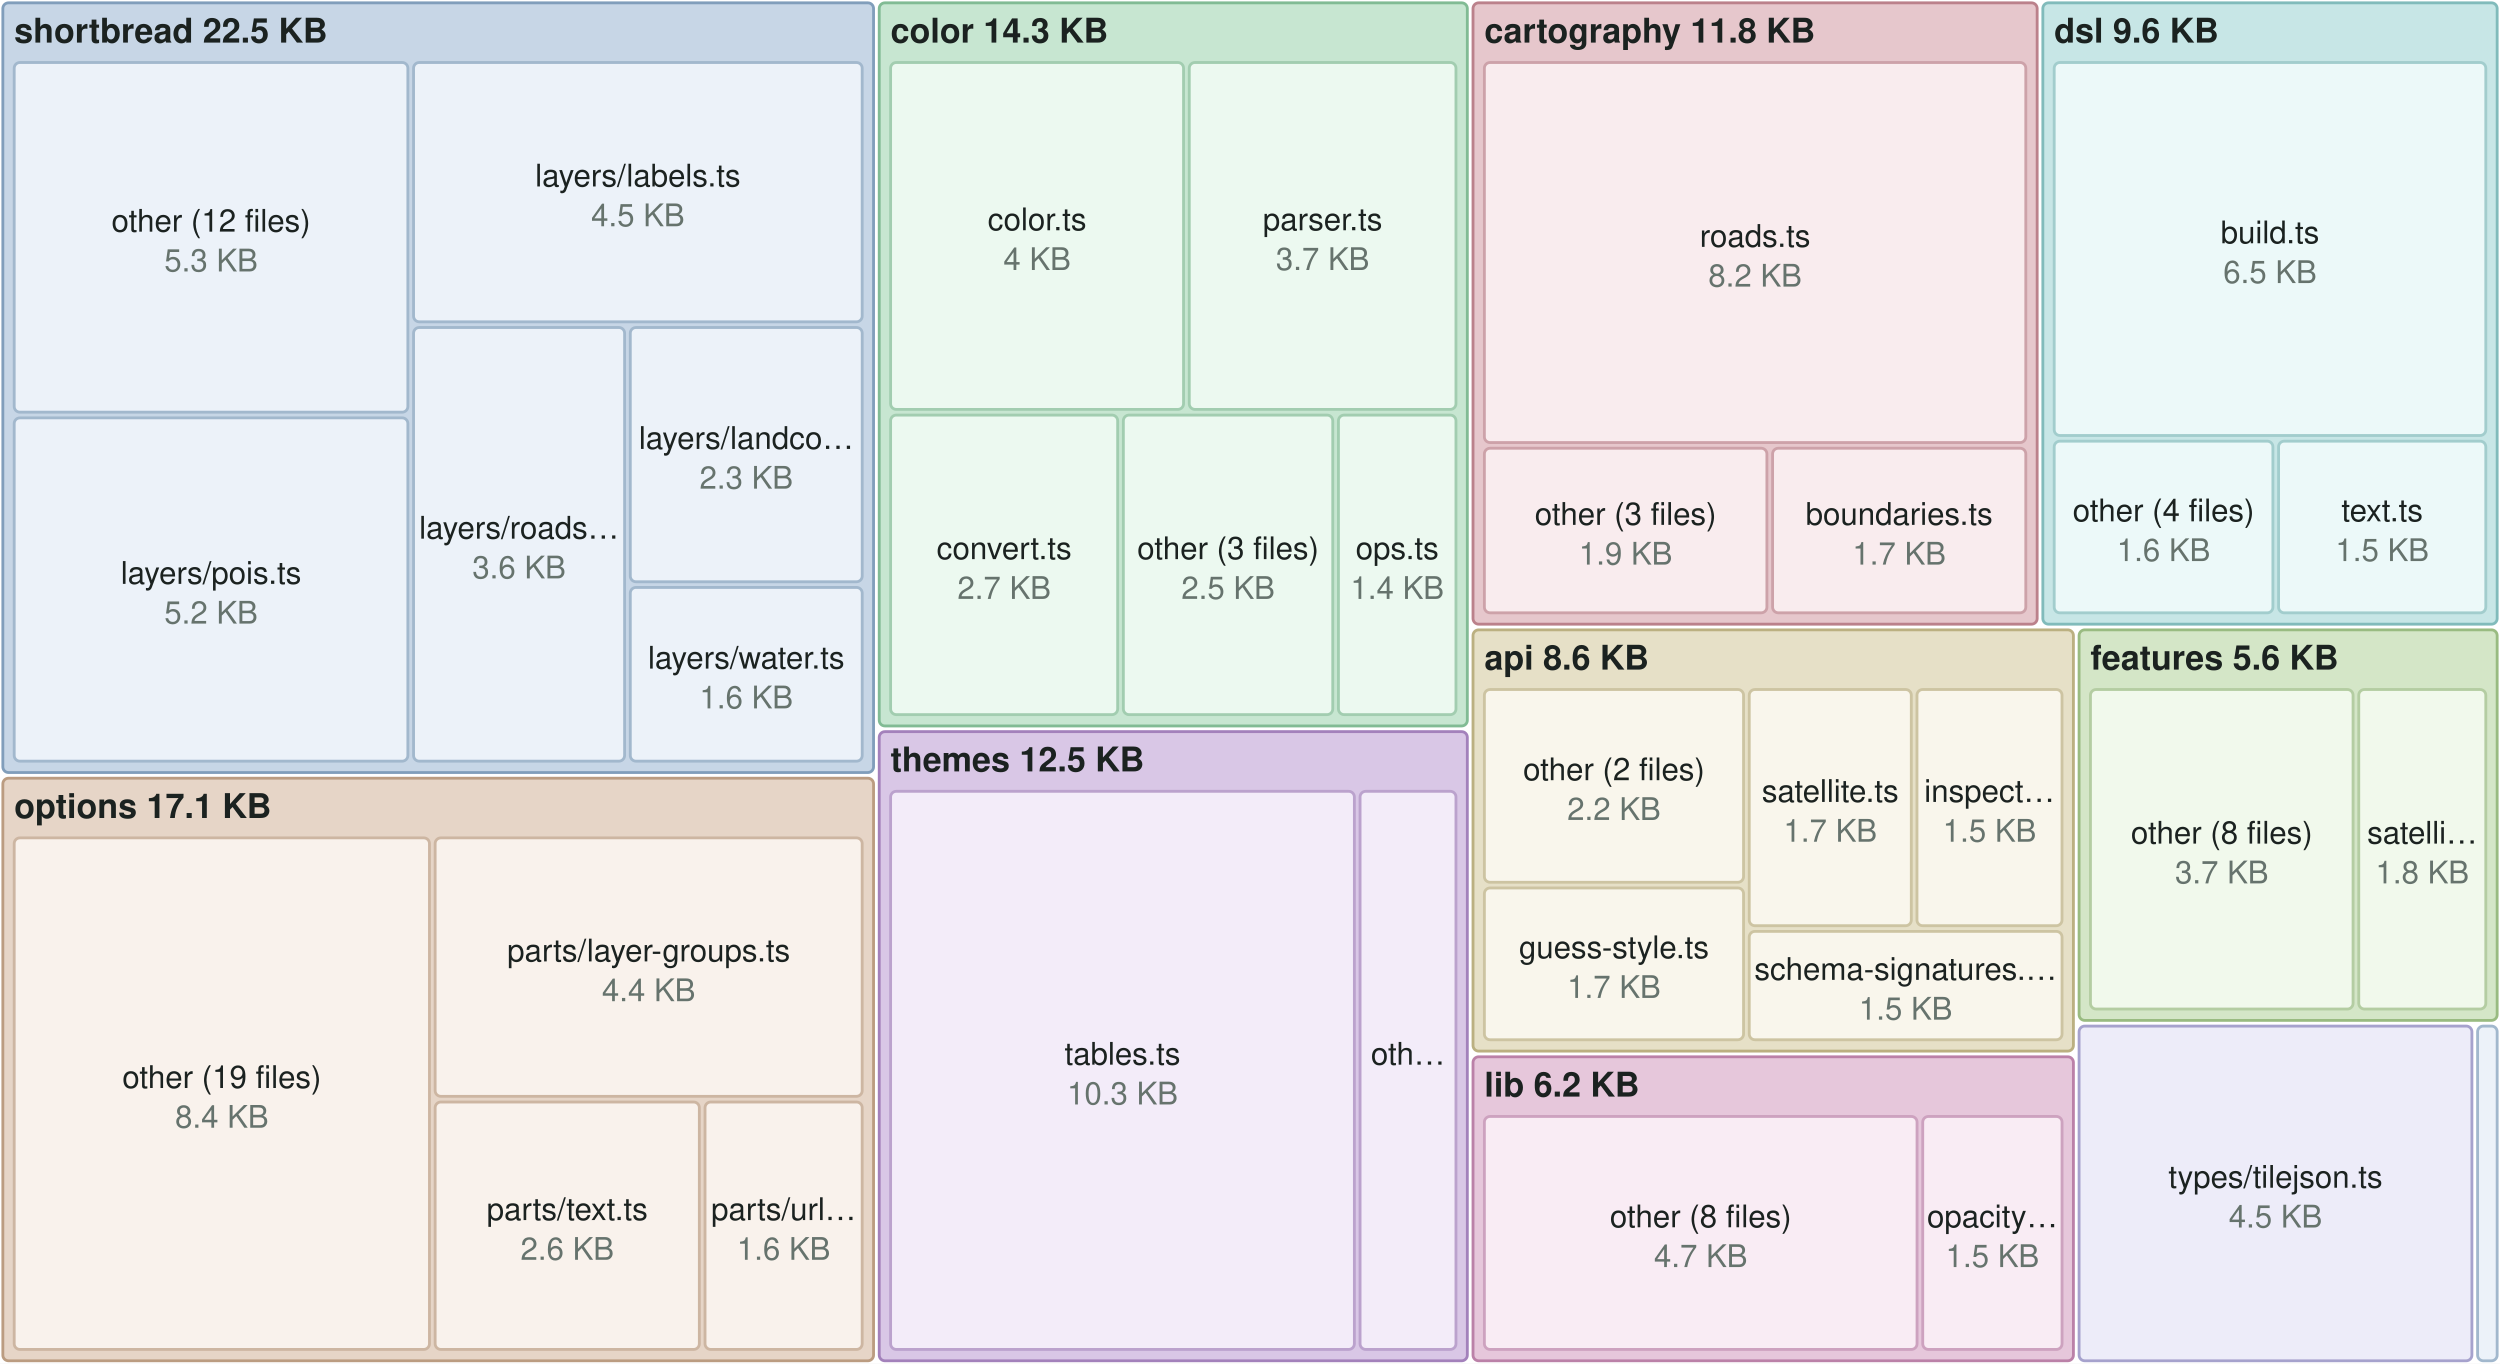
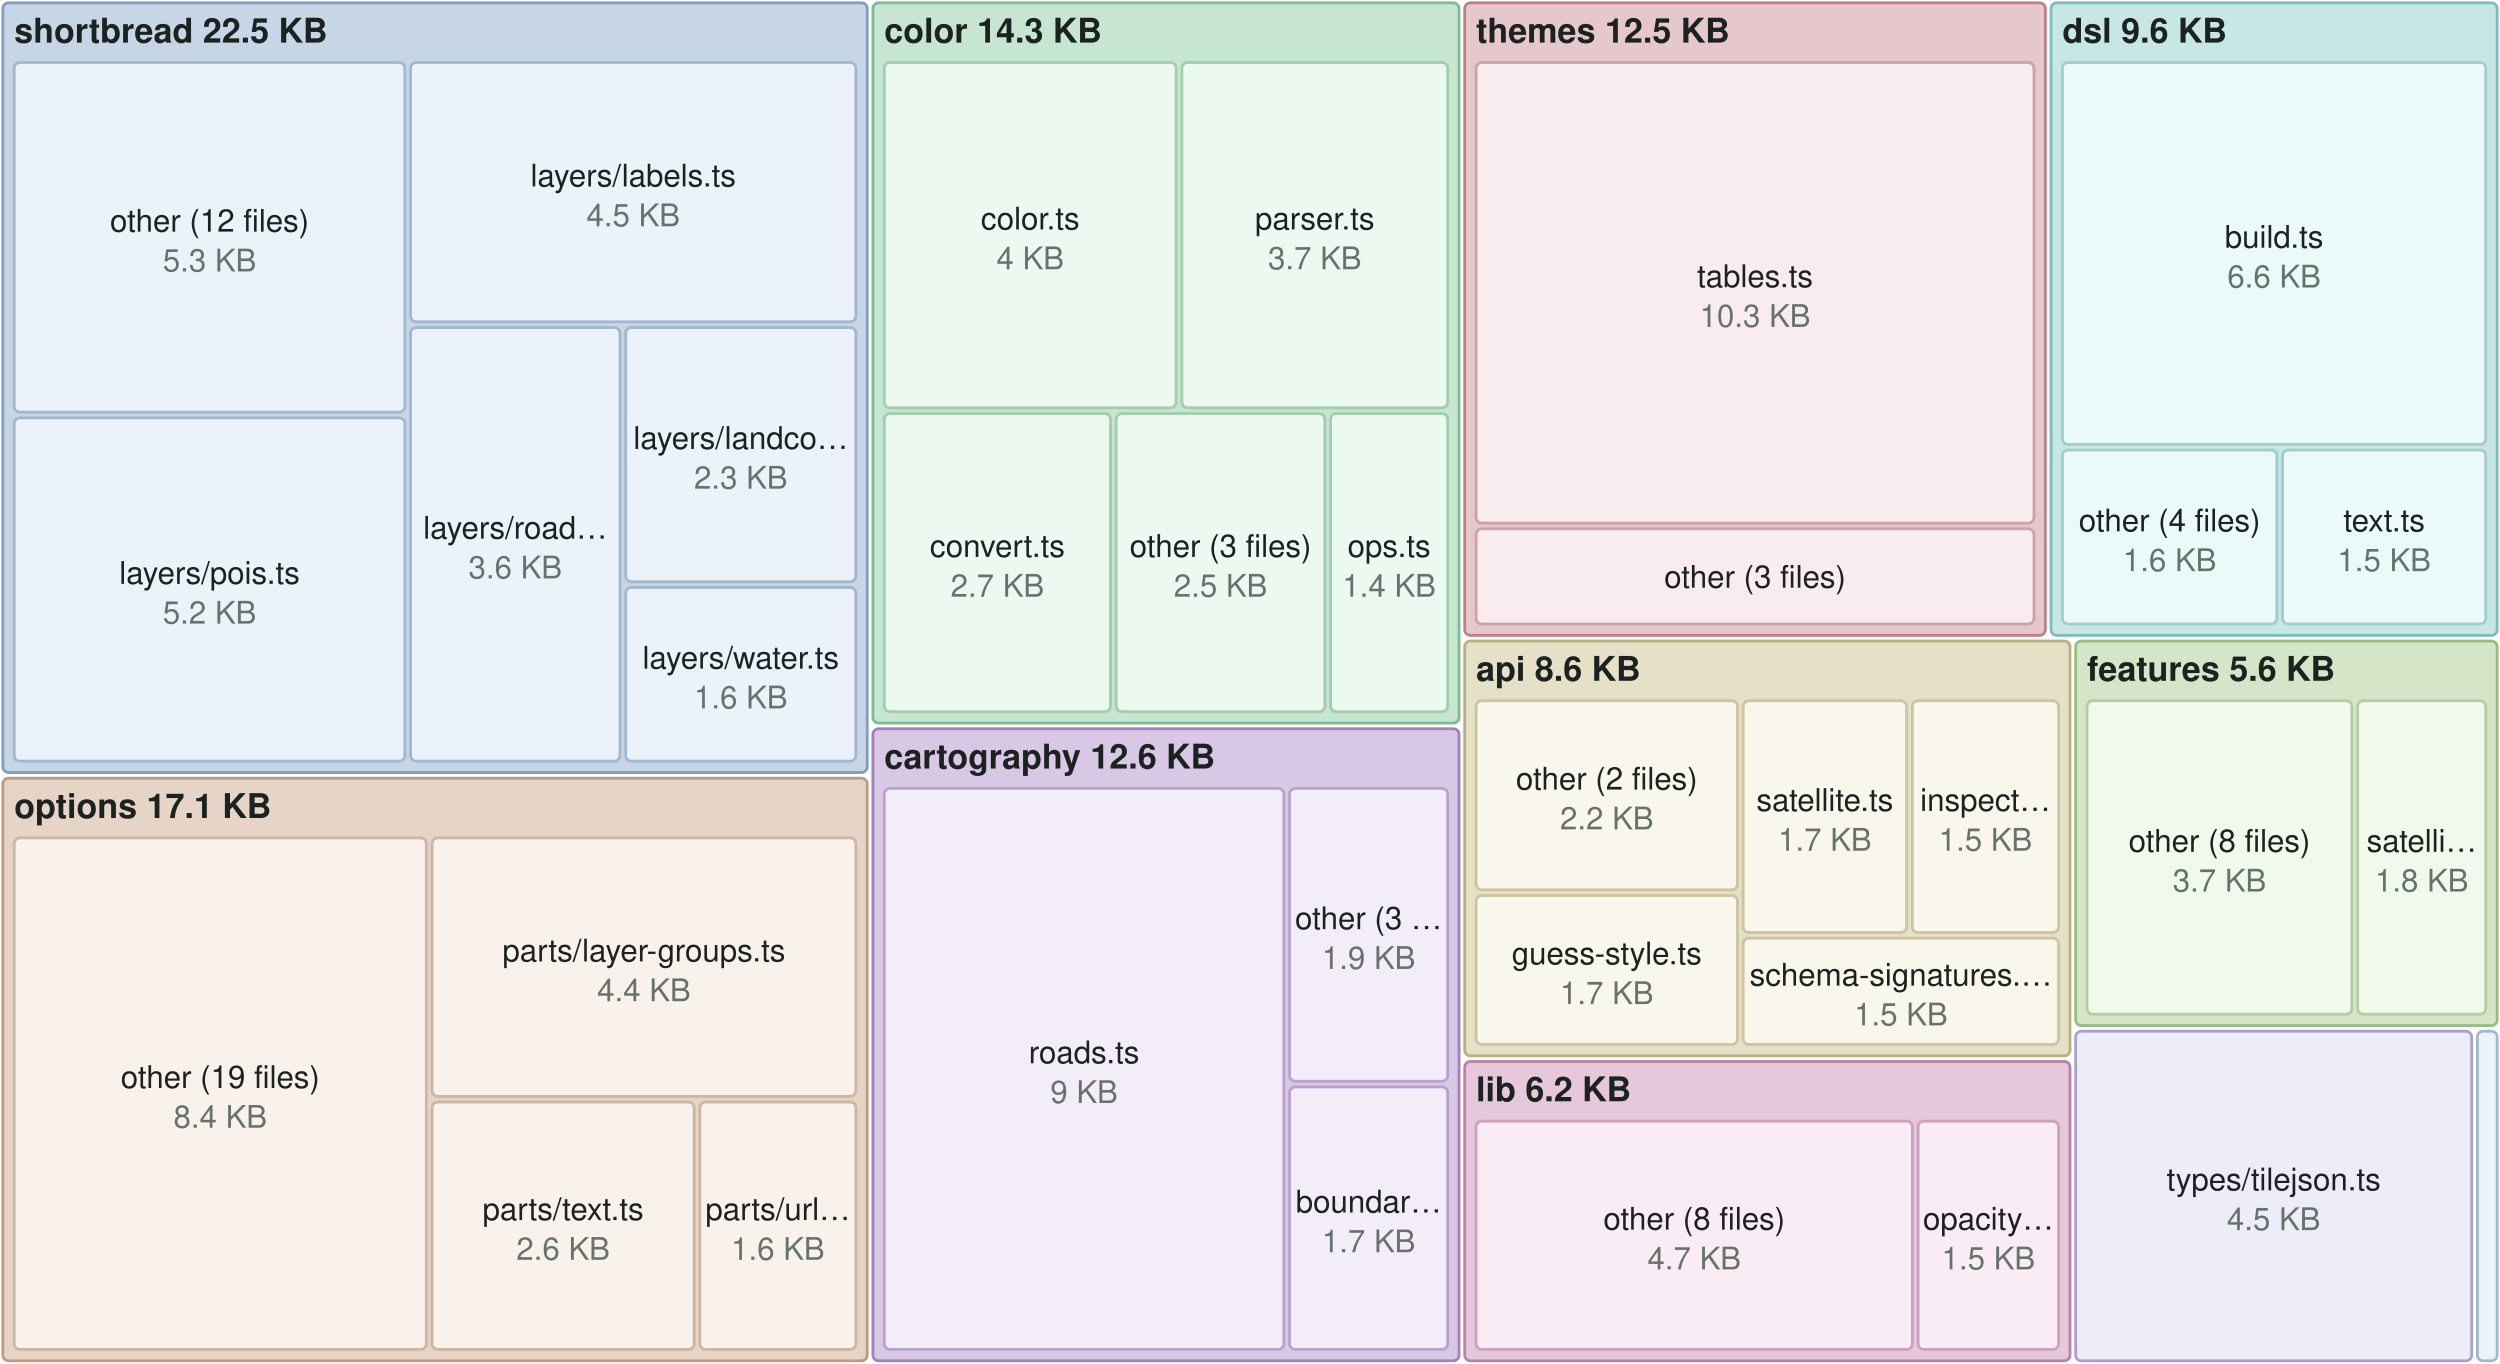
<svg xmlns="http://www.w3.org/2000/svg" width="880" height="480" viewBox="0 0 880 480">
  <style>
	.background { fill: #ffffff; }
	text { font-family: Helvetica, Arial, 'Liberation Sans', sans-serif; }
	.group-label { fill: #1b2220; font-weight: 600; font-size: 12px; }
	.leaf-label { fill: #1b2220; font-size: 11px; text-anchor: middle; }
	.leaf-size { fill: #66736d; font-size: 11px; text-anchor: middle; }
	.group-box, .leaf-box { stroke-width: 1; }
	.leaf:hover .leaf-box { stroke-width: 2; }
	.c0 .group-box { fill: hsl(210 38% 84%); stroke: hsl(210 30% 62%); }
	.c0 .leaf-box { fill: hsl(210 50% 95%); stroke: hsl(210 30% 72%); }
	.c1 .group-box { fill: hsl(28 38% 84%); stroke: hsl(28 30% 62%); }
	.c1 .leaf-box { fill: hsl(28 50% 95%); stroke: hsl(28 30% 72%); }
	.c2 .group-box { fill: hsl(140 38% 84%); stroke: hsl(140 30% 62%); }
	.c2 .leaf-box { fill: hsl(140 50% 95%); stroke: hsl(140 30% 72%); }
	.c3 .group-box { fill: hsl(275 38% 84%); stroke: hsl(275 30% 62%); }
	.c3 .leaf-box { fill: hsl(275 50% 95%); stroke: hsl(275 30% 72%); }
	.c4 .group-box { fill: hsl(350 38% 84%); stroke: hsl(350 30% 62%); }
	.c4 .leaf-box { fill: hsl(350 50% 95%); stroke: hsl(350 30% 72%); }
	.c5 .group-box { fill: hsl(180 38% 84%); stroke: hsl(180 30% 62%); }
	.c5 .leaf-box { fill: hsl(180 50% 95%); stroke: hsl(180 30% 72%); }
	.c6 .group-box { fill: hsl(48 38% 84%); stroke: hsl(48 30% 62%); }
	.c6 .leaf-box { fill: hsl(48 50% 95%); stroke: hsl(48 30% 72%); }
	.c7 .group-box { fill: hsl(320 38% 84%); stroke: hsl(320 30% 62%); }
	.c7 .leaf-box { fill: hsl(320 50% 95%); stroke: hsl(320 30% 72%); }
	.c8 .group-box { fill: hsl(95 38% 84%); stroke: hsl(95 30% 62%); }
	.c8 .leaf-box { fill: hsl(95 50% 95%); stroke: hsl(95 30% 72%); }
	.c9 .group-box { fill: hsl(245 38% 84%); stroke: hsl(245 30% 62%); }
	.c9 .leaf-box { fill: hsl(245 50% 95%); stroke: hsl(245 30% 72%); }
	@media (prefers-color-scheme: dark) {
		.background { fill: #0d1117; }
		.group-label, .leaf-label { fill: #e6edf3; }
		.leaf-size { fill: #8b949e; }
		.c0 .group-box { fill: hsl(210 22% 22%); stroke: hsl(210 20% 38%); }
		.c0 .leaf-box { fill: hsl(210 25% 14%); stroke: hsl(210 20% 32%); }
		.c1 .group-box { fill: hsl(28 22% 22%); stroke: hsl(28 20% 38%); }
		.c1 .leaf-box { fill: hsl(28 25% 14%); stroke: hsl(28 20% 32%); }
		.c2 .group-box { fill: hsl(140 22% 22%); stroke: hsl(140 20% 38%); }
		.c2 .leaf-box { fill: hsl(140 25% 14%); stroke: hsl(140 20% 32%); }
		.c3 .group-box { fill: hsl(275 22% 22%); stroke: hsl(275 20% 38%); }
		.c3 .leaf-box { fill: hsl(275 25% 14%); stroke: hsl(275 20% 32%); }
		.c4 .group-box { fill: hsl(350 22% 22%); stroke: hsl(350 20% 38%); }
		.c4 .leaf-box { fill: hsl(350 25% 14%); stroke: hsl(350 20% 32%); }
		.c5 .group-box { fill: hsl(180 22% 22%); stroke: hsl(180 20% 38%); }
		.c5 .leaf-box { fill: hsl(180 25% 14%); stroke: hsl(180 20% 32%); }
		.c6 .group-box { fill: hsl(48 22% 22%); stroke: hsl(48 20% 38%); }
		.c6 .leaf-box { fill: hsl(48 25% 14%); stroke: hsl(48 20% 32%); }
		.c7 .group-box { fill: hsl(320 22% 22%); stroke: hsl(320 20% 38%); }
		.c7 .leaf-box { fill: hsl(320 25% 14%); stroke: hsl(320 20% 32%); }
		.c8 .group-box { fill: hsl(95 22% 22%); stroke: hsl(95 20% 38%); }
		.c8 .leaf-box { fill: hsl(95 25% 14%); stroke: hsl(95 20% 32%); }
		.c9 .group-box { fill: hsl(245 22% 22%); stroke: hsl(245 20% 38%); }
		.c9 .leaf-box { fill: hsl(245 25% 14%); stroke: hsl(245 20% 32%); }
	}
</style>
  <rect class="background" width="880" height="480" />
  <g class="group c0">
-     <rect class="group-box" x="1" y="1" width="306.49" height="270.93" rx="2" />
+     <rect class="group-box" x="1" y="1" width="304.26" height="270.93" rx="2" />
    <text class="group-label" x="5" y="15" textLength="108.71" lengthAdjust="spacingAndGlyphs">shortbread 22.5 KB</text>
  </g>
  <g class="leaf c0">
-     <rect class="leaf-box" x="5" y="22" width="138.57" height="123.09" rx="2" />
-     <text class="leaf-label" x="74.29" y="81.55" textLength="70.3" lengthAdjust="spacingAndGlyphs">other (12 files)</text>
-     <text class="leaf-size" x="74.29" y="95.55" textLength="33.02" lengthAdjust="spacingAndGlyphs">5.3 KB</text>
-   </g>
-   <g class="leaf c0">
-     <rect class="leaf-box" x="5" y="147.09" width="138.57" height="120.84" rx="2" />
-     <text class="leaf-label" x="74.29" y="205.51" textLength="64.19" lengthAdjust="spacingAndGlyphs">layers/pois.ts</text>
-     <text class="leaf-size" x="74.29" y="219.51" textLength="33.02" lengthAdjust="spacingAndGlyphs">5.2 KB</text>
-   </g>
-   <g class="leaf c0">
-     <rect class="leaf-box" x="145.57" y="22" width="157.92" height="91.28" rx="2" />
-     <text class="leaf-label" x="224.53" y="65.64" textLength="72.74" lengthAdjust="spacingAndGlyphs">layers/labels.ts</text>
-     <text class="leaf-size" x="224.53" y="79.64" textLength="33.02" lengthAdjust="spacingAndGlyphs">4.5 KB</text>
-   </g>
-   <g class="leaf c0">
-     <rect class="leaf-box" x="145.57" y="115.28" width="74.29" height="152.65" rx="2" />
-     <text class="leaf-label" x="182.71" y="189.6" textLength="66.02" lengthAdjust="spacingAndGlyphs">layers/roads…</text>
-     <text class="leaf-size" x="182.71" y="203.6" textLength="33.02" lengthAdjust="spacingAndGlyphs">3.6 KB</text>
-   </g>
-   <g class="leaf c0">
-     <rect class="leaf-box" x="221.86" y="115.28" width="81.64" height="89.5" rx="2" />
-     <text class="leaf-label" x="262.68" y="158.02" textLength="70.92" lengthAdjust="spacingAndGlyphs">layers/landco…</text>
-     <text class="leaf-size" x="262.68" y="172.02" textLength="33.02" lengthAdjust="spacingAndGlyphs">2.3 KB</text>
-   </g>
-   <g class="leaf c0">
-     <rect class="leaf-box" x="221.86" y="206.77" width="81.64" height="61.16" rx="2" />
-     <text class="leaf-label" x="262.68" y="235.35" textLength="70.91" lengthAdjust="spacingAndGlyphs">layers/water.ts</text>
-     <text class="leaf-size" x="262.68" y="249.35" textLength="33.02" lengthAdjust="spacingAndGlyphs">1.6 KB</text>
+     <rect class="leaf-box" x="5" y="22" width="137.52" height="123.09" rx="2" />
+     <text class="leaf-label" x="73.76" y="81.55" textLength="70.3" lengthAdjust="spacingAndGlyphs">other (12 files)</text>
+     <text class="leaf-size" x="73.76" y="95.55" textLength="33.02" lengthAdjust="spacingAndGlyphs">5.3 KB</text>
+   </g>
+   <g class="leaf c0">
+     <rect class="leaf-box" x="5" y="147.09" width="137.52" height="120.84" rx="2" />
+     <text class="leaf-label" x="73.76" y="205.51" textLength="64.19" lengthAdjust="spacingAndGlyphs">layers/pois.ts</text>
+     <text class="leaf-size" x="73.76" y="219.51" textLength="33.02" lengthAdjust="spacingAndGlyphs">5.2 KB</text>
+   </g>
+   <g class="leaf c0">
+     <rect class="leaf-box" x="144.52" y="22" width="156.73" height="91.28" rx="2" />
+     <text class="leaf-label" x="222.89" y="65.64" textLength="72.74" lengthAdjust="spacingAndGlyphs">layers/labels.ts</text>
+     <text class="leaf-size" x="222.89" y="79.64" textLength="33.02" lengthAdjust="spacingAndGlyphs">4.5 KB</text>
+   </g>
+   <g class="leaf c0">
+     <rect class="leaf-box" x="144.52" y="115.28" width="73.72" height="152.65" rx="2" />
+     <text class="leaf-label" x="181.38" y="189.6" textLength="60.52" lengthAdjust="spacingAndGlyphs">layers/road…</text>
+     <text class="leaf-size" x="181.38" y="203.6" textLength="33.02" lengthAdjust="spacingAndGlyphs">3.6 KB</text>
+   </g>
+   <g class="leaf c0">
+     <rect class="leaf-box" x="220.24" y="115.28" width="81.01" height="89.5" rx="2" />
+     <text class="leaf-label" x="260.75" y="158.02" textLength="70.92" lengthAdjust="spacingAndGlyphs">layers/landco…</text>
+     <text class="leaf-size" x="260.75" y="172.02" textLength="33.02" lengthAdjust="spacingAndGlyphs">2.3 KB</text>
+   </g>
+   <g class="leaf c0">
+     <rect class="leaf-box" x="220.24" y="206.77" width="81.01" height="61.16" rx="2" />
+     <text class="leaf-label" x="260.75" y="235.35" textLength="70.91" lengthAdjust="spacingAndGlyphs">layers/water.ts</text>
+     <text class="leaf-size" x="260.75" y="249.35" textLength="33.02" lengthAdjust="spacingAndGlyphs">1.6 KB</text>
  </g>
  <g class="group c1">
-     <rect class="group-box" x="1" y="273.93" width="306.49" height="205.07" rx="2" />
+     <rect class="group-box" x="1" y="273.93" width="304.26" height="205.07" rx="2" />
    <text class="group-label" x="5" y="287.93" textLength="89.36" lengthAdjust="spacingAndGlyphs">options 17.1 KB</text>
  </g>
  <g class="leaf c1">
-     <rect class="leaf-box" x="5" y="294.93" width="146.17" height="180.07" rx="2" />
-     <text class="leaf-label" x="78.09" y="382.97" textLength="70.3" lengthAdjust="spacingAndGlyphs">other (19 files)</text>
-     <text class="leaf-size" x="78.09" y="396.97" textLength="33.02" lengthAdjust="spacingAndGlyphs">8.4 KB</text>
-   </g>
-   <g class="leaf c1">
-     <rect class="leaf-box" x="153.17" y="294.93" width="150.32" height="90.98" rx="2" />
-     <text class="leaf-label" x="228.33" y="338.42" textLength="100.25" lengthAdjust="spacingAndGlyphs">parts/layer-groups.ts</text>
-     <text class="leaf-size" x="228.33" y="352.42" textLength="33.02" lengthAdjust="spacingAndGlyphs">4.4 KB</text>
-   </g>
-   <g class="leaf c1">
-     <rect class="leaf-box" x="153.17" y="387.91" width="93" height="87.09" rx="2" />
-     <text class="leaf-label" x="199.67" y="429.46" textLength="56.86" lengthAdjust="spacingAndGlyphs">parts/text.ts</text>
-     <text class="leaf-size" x="199.67" y="443.46" textLength="33.02" lengthAdjust="spacingAndGlyphs">2.6 KB</text>
-   </g>
-   <g class="leaf c1">
-     <rect class="leaf-box" x="248.17" y="387.91" width="55.32" height="87.09" rx="2" />
-     <text class="leaf-label" x="275.83" y="429.46" textLength="45.85" lengthAdjust="spacingAndGlyphs">parts/url…</text>
-     <text class="leaf-size" x="275.83" y="443.46" textLength="33.02" lengthAdjust="spacingAndGlyphs">1.6 KB</text>
+     <rect class="leaf-box" x="5" y="294.93" width="145.07" height="180.07" rx="2" />
+     <text class="leaf-label" x="77.53" y="382.97" textLength="70.3" lengthAdjust="spacingAndGlyphs">other (19 files)</text>
+     <text class="leaf-size" x="77.53" y="396.97" textLength="33.02" lengthAdjust="spacingAndGlyphs">8.4 KB</text>
+   </g>
+   <g class="leaf c1">
+     <rect class="leaf-box" x="152.07" y="294.93" width="149.19" height="90.98" rx="2" />
+     <text class="leaf-label" x="226.66" y="338.42" textLength="100.25" lengthAdjust="spacingAndGlyphs">parts/layer-groups.ts</text>
+     <text class="leaf-size" x="226.66" y="352.42" textLength="33.02" lengthAdjust="spacingAndGlyphs">4.4 KB</text>
+   </g>
+   <g class="leaf c1">
+     <rect class="leaf-box" x="152.07" y="387.91" width="92.29" height="87.09" rx="2" />
+     <text class="leaf-label" x="198.21" y="429.46" textLength="56.86" lengthAdjust="spacingAndGlyphs">parts/text.ts</text>
+     <text class="leaf-size" x="198.21" y="443.46" textLength="33.02" lengthAdjust="spacingAndGlyphs">2.6 KB</text>
+   </g>
+   <g class="leaf c1">
+     <rect class="leaf-box" x="246.36" y="387.91" width="54.9" height="87.09" rx="2" />
+     <text class="leaf-label" x="273.81" y="429.46" textLength="45.85" lengthAdjust="spacingAndGlyphs">parts/url…</text>
+     <text class="leaf-size" x="273.81" y="443.46" textLength="33.02" lengthAdjust="spacingAndGlyphs">1.6 KB</text>
  </g>
  <g class="group c2">
-     <rect class="group-box" x="309.49" y="1" width="207.01" height="254.54" rx="2" />
-     <text class="group-label" x="313.49" y="15" textLength="75.37" lengthAdjust="spacingAndGlyphs">color 14.3 KB</text>
-   </g>
-   <g class="leaf c2">
-     <rect class="leaf-box" x="313.49" y="22" width="103.12" height="122.11" rx="2" />
-     <text class="leaf-label" x="365.06" y="81.05" textLength="35.45" lengthAdjust="spacingAndGlyphs">color.ts</text>
-     <text class="leaf-size" x="365.06" y="95.05" textLength="23.85" lengthAdjust="spacingAndGlyphs">4 KB</text>
-   </g>
-   <g class="leaf c2">
-     <rect class="leaf-box" x="418.62" y="22" width="93.88" height="122.11" rx="2" />
-     <text class="leaf-label" x="465.56" y="81.05" textLength="42.79" lengthAdjust="spacingAndGlyphs">parser.ts</text>
-     <text class="leaf-size" x="465.56" y="95.05" textLength="33.02" lengthAdjust="spacingAndGlyphs">3.7 KB</text>
-   </g>
-   <g class="leaf c2">
-     <rect class="leaf-box" x="313.49" y="146.11" width="79.93" height="105.44" rx="2" />
-     <text class="leaf-label" x="353.46" y="196.82" textLength="47.69" lengthAdjust="spacingAndGlyphs">convert.ts</text>
-     <text class="leaf-size" x="353.46" y="210.82" textLength="33.02" lengthAdjust="spacingAndGlyphs">2.7 KB</text>
-   </g>
-   <g class="leaf c2">
-     <rect class="leaf-box" x="395.42" y="146.11" width="73.71" height="105.44" rx="2" />
-     <text class="leaf-label" x="432.28" y="196.82" textLength="64.19" lengthAdjust="spacingAndGlyphs">other (3 files)</text>
-     <text class="leaf-size" x="432.28" y="210.82" textLength="33.02" lengthAdjust="spacingAndGlyphs">2.5 KB</text>
-   </g>
-   <g class="leaf c2">
-     <rect class="leaf-box" x="471.13" y="146.11" width="41.37" height="105.44" rx="2" />
-     <text class="leaf-label" x="491.82" y="196.82" textLength="29.35" lengthAdjust="spacingAndGlyphs">ops.ts</text>
-     <text class="leaf-size" x="491.82" y="210.82" textLength="33.02" lengthAdjust="spacingAndGlyphs">1.4 KB</text>
+     <rect class="group-box" x="307.26" y="1" width="206.32" height="253.52" rx="2" />
+     <text class="group-label" x="311.26" y="15" textLength="75.37" lengthAdjust="spacingAndGlyphs">color 14.3 KB</text>
+   </g>
+   <g class="leaf c2">
+     <rect class="leaf-box" x="311.26" y="22" width="102.76" height="121.56" rx="2" />
+     <text class="leaf-label" x="362.64" y="80.78" textLength="35.45" lengthAdjust="spacingAndGlyphs">color.ts</text>
+     <text class="leaf-size" x="362.64" y="94.78" textLength="23.85" lengthAdjust="spacingAndGlyphs">4 KB</text>
+   </g>
+   <g class="leaf c2">
+     <rect class="leaf-box" x="416.02" y="22" width="93.56" height="121.56" rx="2" />
+     <text class="leaf-label" x="462.8" y="80.78" textLength="42.79" lengthAdjust="spacingAndGlyphs">parser.ts</text>
+     <text class="leaf-size" x="462.8" y="94.78" textLength="33.02" lengthAdjust="spacingAndGlyphs">3.7 KB</text>
+   </g>
+   <g class="leaf c2">
+     <rect class="leaf-box" x="311.26" y="145.56" width="79.65" height="104.96" rx="2" />
+     <text class="leaf-label" x="351.08" y="196.04" textLength="47.69" lengthAdjust="spacingAndGlyphs">convert.ts</text>
+     <text class="leaf-size" x="351.08" y="210.04" textLength="33.02" lengthAdjust="spacingAndGlyphs">2.7 KB</text>
+   </g>
+   <g class="leaf c2">
+     <rect class="leaf-box" x="392.91" y="145.56" width="73.45" height="104.96" rx="2" />
+     <text class="leaf-label" x="429.63" y="196.04" textLength="64.19" lengthAdjust="spacingAndGlyphs">other (3 files)</text>
+     <text class="leaf-size" x="429.63" y="210.04" textLength="33.02" lengthAdjust="spacingAndGlyphs">2.5 KB</text>
+   </g>
+   <g class="leaf c2">
+     <rect class="leaf-box" x="468.36" y="145.56" width="41.22" height="104.96" rx="2" />
+     <text class="leaf-label" x="488.97" y="196.04" textLength="29.35" lengthAdjust="spacingAndGlyphs">ops.ts</text>
+     <text class="leaf-size" x="488.97" y="210.04" textLength="33.02" lengthAdjust="spacingAndGlyphs">1.4 KB</text>
  </g>
  <g class="group c3">
-     <rect class="group-box" x="309.49" y="257.54" width="207.01" height="221.46" rx="2" />
-     <text class="group-label" x="313.49" y="271.54" textLength="88.04" lengthAdjust="spacingAndGlyphs">themes 12.5 KB</text>
+     <rect class="group-box" x="307.26" y="256.52" width="206.32" height="222.48" rx="2" />
+     <text class="group-label" x="311.26" y="270.52" textLength="115.38" lengthAdjust="spacingAndGlyphs">cartography 12.6 KB</text>
  </g>
  <g class="leaf c3">
-     <rect class="leaf-box" x="313.49" y="278.54" width="163.25" height="196.46" rx="2" />
-     <text class="leaf-label" x="395.12" y="374.77" textLength="40.96" lengthAdjust="spacingAndGlyphs">tables.ts</text>
-     <text class="leaf-size" x="395.12" y="388.77" textLength="39.14" lengthAdjust="spacingAndGlyphs">10.3 KB</text>
+     <rect class="leaf-box" x="311.26" y="277.52" width="140.67" height="197.48" rx="2" />
+     <text class="leaf-label" x="381.59" y="374.26" textLength="39.13" lengthAdjust="spacingAndGlyphs">roads.ts</text>
+     <text class="leaf-size" x="381.59" y="388.26" textLength="23.85" lengthAdjust="spacingAndGlyphs">9 KB</text>
  </g>
  <g class="leaf c3">
-     <rect class="leaf-box" x="478.74" y="278.54" width="33.76" height="196.46" rx="2" />
-     <text class="leaf-label" x="495.62" y="374.77" textLength="21.41" lengthAdjust="spacingAndGlyphs">oth…</text>
+     <rect class="leaf-box" x="453.93" y="277.52" width="55.65" height="103.08" rx="2" />
+     <text class="leaf-label" x="481.75" y="327.06" textLength="47.08" lengthAdjust="spacingAndGlyphs">other (3 …</text>
+     <text class="leaf-size" x="481.75" y="341.06" textLength="33.02" lengthAdjust="spacingAndGlyphs">1.9 KB</text>
+   </g>
+   <g class="leaf c3">
+     <rect class="leaf-box" x="453.93" y="382.6" width="55.65" height="92.4" rx="2" />
+     <text class="leaf-label" x="481.75" y="426.8" textLength="46.48" lengthAdjust="spacingAndGlyphs">boundar…</text>
+     <text class="leaf-size" x="481.75" y="440.8" textLength="33.02" lengthAdjust="spacingAndGlyphs">1.7 KB</text>
  </g>
  <g class="group c4">
-     <rect class="group-box" x="518.5" y="1" width="198.58" height="218.71" rx="2" />
-     <text class="group-label" x="522.5" y="15" textLength="115.38" lengthAdjust="spacingAndGlyphs">cartography 11.8 KB</text>
+     <rect class="group-box" x="515.58" y="1" width="204.38" height="222.65" rx="2" />
+     <text class="group-label" x="519.58" y="15" textLength="88.04" lengthAdjust="spacingAndGlyphs">themes 12.5 KB</text>
  </g>
  <g class="leaf c4">
-     <rect class="leaf-box" x="522.5" y="22" width="190.58" height="133.78" rx="2" />
-     <text class="leaf-label" x="617.79" y="86.89" textLength="39.13" lengthAdjust="spacingAndGlyphs">roads.ts</text>
-     <text class="leaf-size" x="617.79" y="100.89" textLength="33.02" lengthAdjust="spacingAndGlyphs">8.2 KB</text>
+     <rect class="leaf-box" x="519.58" y="22" width="196.38" height="162.13" rx="2" />
+     <text class="leaf-label" x="617.77" y="101.07" textLength="40.96" lengthAdjust="spacingAndGlyphs">tables.ts</text>
+     <text class="leaf-size" x="617.77" y="115.07" textLength="39.14" lengthAdjust="spacingAndGlyphs">10.3 KB</text>
  </g>
  <g class="leaf c4">
-     <rect class="leaf-box" x="522.5" y="157.78" width="99.45" height="57.93" rx="2" />
-     <text class="leaf-label" x="572.22" y="184.75" textLength="64.19" lengthAdjust="spacingAndGlyphs">other (3 files)</text>
-     <text class="leaf-size" x="572.22" y="198.75" textLength="33.02" lengthAdjust="spacingAndGlyphs">1.9 KB</text>
-   </g>
-   <g class="leaf c4">
-     <rect class="leaf-box" x="623.95" y="157.78" width="89.13" height="57.93" rx="2" />
-     <text class="leaf-label" x="668.51" y="184.75" textLength="66.03" lengthAdjust="spacingAndGlyphs">boundaries.ts</text>
-     <text class="leaf-size" x="668.51" y="198.75" textLength="33.02" lengthAdjust="spacingAndGlyphs">1.7 KB</text>
+     <rect class="leaf-box" x="519.58" y="186.13" width="196.38" height="33.52" rx="2" />
+     <text class="leaf-label" x="617.77" y="206.89" textLength="64.19" lengthAdjust="spacingAndGlyphs">other (3 files)</text>
  </g>
  <g class="group c5">
-     <rect class="group-box" x="719.08" y="1" width="159.92" height="218.71" rx="2" />
-     <text class="group-label" x="723.08" y="15" textLength="56.7" lengthAdjust="spacingAndGlyphs">dsl 9.6 KB</text>
+     <rect class="group-box" x="721.96" y="1" width="157.04" height="222.65" rx="2" />
+     <text class="group-label" x="725.96" y="15" textLength="56.7" lengthAdjust="spacingAndGlyphs">dsl 9.6 KB</text>
  </g>
  <g class="leaf c5">
-     <rect class="leaf-box" x="723.08" y="22" width="151.92" height="131.29" rx="2" />
-     <text class="leaf-label" x="799.04" y="85.64" textLength="34.85" lengthAdjust="spacingAndGlyphs">build.ts</text>
-     <text class="leaf-size" x="799.04" y="99.64" textLength="33.02" lengthAdjust="spacingAndGlyphs">6.5 KB</text>
+     <rect class="leaf-box" x="725.96" y="22" width="149.04" height="134.42" rx="2" />
+     <text class="leaf-label" x="800.48" y="87.21" textLength="34.85" lengthAdjust="spacingAndGlyphs">build.ts</text>
+     <text class="leaf-size" x="800.48" y="101.21" textLength="33.02" lengthAdjust="spacingAndGlyphs">6.6 KB</text>
  </g>
  <g class="leaf c5">
-     <rect class="leaf-box" x="723.08" y="155.29" width="76.98" height="60.43" rx="2" />
-     <text class="leaf-label" x="761.57" y="183.5" textLength="64.19" lengthAdjust="spacingAndGlyphs">other (4 files)</text>
-     <text class="leaf-size" x="761.57" y="197.5" textLength="33.02" lengthAdjust="spacingAndGlyphs">1.6 KB</text>
+     <rect class="leaf-box" x="725.96" y="158.42" width="75.5" height="61.24" rx="2" />
+     <text class="leaf-label" x="763.71" y="187.04" textLength="64.19" lengthAdjust="spacingAndGlyphs">other (4 files)</text>
+     <text class="leaf-size" x="763.71" y="201.04" textLength="33.02" lengthAdjust="spacingAndGlyphs">1.6 KB</text>
  </g>
  <g class="leaf c5">
-     <rect class="leaf-box" x="802.06" y="155.29" width="72.94" height="60.43" rx="2" />
-     <text class="leaf-label" x="838.53" y="183.5" textLength="29.35" lengthAdjust="spacingAndGlyphs">text.ts</text>
-     <text class="leaf-size" x="838.53" y="197.5" textLength="33.02" lengthAdjust="spacingAndGlyphs">1.5 KB</text>
+     <rect class="leaf-box" x="803.46" y="158.42" width="71.54" height="61.24" rx="2" />
+     <text class="leaf-label" x="839.23" y="187.04" textLength="29.35" lengthAdjust="spacingAndGlyphs">text.ts</text>
+     <text class="leaf-size" x="839.23" y="201.04" textLength="33.02" lengthAdjust="spacingAndGlyphs">1.5 KB</text>
  </g>
  <g class="group c6">
-     <rect class="group-box" x="518.5" y="221.71" width="211.34" height="148.28" rx="2" />
-     <text class="group-label" x="522.5" y="235.71" textLength="56.7" lengthAdjust="spacingAndGlyphs">api 8.6 KB</text>
-   </g>
-   <g class="leaf c6">
-     <rect class="leaf-box" x="522.5" y="242.71" width="91.23" height="67.85" rx="2" />
-     <text class="leaf-label" x="568.11" y="274.64" textLength="64.19" lengthAdjust="spacingAndGlyphs">other (2 files)</text>
-     <text class="leaf-size" x="568.11" y="288.64" textLength="33.02" lengthAdjust="spacingAndGlyphs">2.2 KB</text>
-   </g>
-   <g class="leaf c6">
-     <rect class="leaf-box" x="522.5" y="312.56" width="91.23" height="53.43" rx="2" />
-     <text class="leaf-label" x="568.11" y="337.28" textLength="67.24" lengthAdjust="spacingAndGlyphs">guess-style.ts</text>
-     <text class="leaf-size" x="568.11" y="351.28" textLength="33.02" lengthAdjust="spacingAndGlyphs">1.7 KB</text>
-   </g>
-   <g class="leaf c6">
-     <rect class="leaf-box" x="615.73" y="242.71" width="57.05" height="83.14" rx="2" />
-     <text class="leaf-label" x="644.25" y="282.28" textLength="48.91" lengthAdjust="spacingAndGlyphs">satellite.ts</text>
-     <text class="leaf-size" x="644.25" y="296.28" textLength="33.02" lengthAdjust="spacingAndGlyphs">1.7 KB</text>
-   </g>
-   <g class="leaf c6">
-     <rect class="leaf-box" x="674.77" y="242.71" width="51.06" height="83.14" rx="2" />
-     <text class="leaf-label" x="700.31" y="282.28" textLength="40.96" lengthAdjust="spacingAndGlyphs">inspect…</text>
-     <text class="leaf-size" x="700.31" y="296.28" textLength="33.02" lengthAdjust="spacingAndGlyphs">1.5 KB</text>
-   </g>
-   <g class="leaf c6">
-     <rect class="leaf-box" x="615.73" y="327.85" width="110.11" height="38.14" rx="2" />
-     <text class="leaf-label" x="670.78" y="344.92" textLength="102.09" lengthAdjust="spacingAndGlyphs">schema-signatures.…</text>
-     <text class="leaf-size" x="670.78" y="358.92" textLength="33.02" lengthAdjust="spacingAndGlyphs">1.5 KB</text>
+     <rect class="group-box" x="515.58" y="225.65" width="213.06" height="146" rx="2" />
+     <text class="group-label" x="519.58" y="239.65" textLength="56.7" lengthAdjust="spacingAndGlyphs">api 8.6 KB</text>
+   </g>
+   <g class="leaf c6">
+     <rect class="leaf-box" x="519.58" y="246.65" width="92.01" height="66.57" rx="2" />
+     <text class="leaf-label" x="565.58" y="277.94" textLength="64.19" lengthAdjust="spacingAndGlyphs">other (2 files)</text>
+     <text class="leaf-size" x="565.58" y="291.94" textLength="33.02" lengthAdjust="spacingAndGlyphs">2.2 KB</text>
+   </g>
+   <g class="leaf c6">
+     <rect class="leaf-box" x="519.58" y="315.23" width="92.01" height="52.42" rx="2" />
+     <text class="leaf-label" x="565.58" y="339.44" textLength="67.24" lengthAdjust="spacingAndGlyphs">guess-style.ts</text>
+     <text class="leaf-size" x="565.58" y="353.44" textLength="33.02" lengthAdjust="spacingAndGlyphs">1.7 KB</text>
+   </g>
+   <g class="leaf c6">
+     <rect class="leaf-box" x="613.58" y="246.65" width="57.54" height="81.59" rx="2" />
+     <text class="leaf-label" x="642.35" y="285.45" textLength="48.91" lengthAdjust="spacingAndGlyphs">satellite.ts</text>
+     <text class="leaf-size" x="642.35" y="299.45" textLength="33.02" lengthAdjust="spacingAndGlyphs">1.7 KB</text>
+   </g>
+   <g class="leaf c6">
+     <rect class="leaf-box" x="673.13" y="246.65" width="51.51" height="81.59" rx="2" />
+     <text class="leaf-label" x="698.88" y="285.45" textLength="40.96" lengthAdjust="spacingAndGlyphs">inspect…</text>
+     <text class="leaf-size" x="698.88" y="299.45" textLength="33.02" lengthAdjust="spacingAndGlyphs">1.5 KB</text>
+   </g>
+   <g class="leaf c6">
+     <rect class="leaf-box" x="613.58" y="330.24" width="111.05" height="37.41" rx="2" />
+     <text class="leaf-label" x="669.11" y="346.95" textLength="102.09" lengthAdjust="spacingAndGlyphs">schema-signatures.…</text>
+     <text class="leaf-size" x="669.11" y="360.95" textLength="33.02" lengthAdjust="spacingAndGlyphs">1.5 KB</text>
  </g>
  <g class="group c7">
-     <rect class="group-box" x="518.5" y="371.99" width="211.34" height="107.01" rx="2" />
-     <text class="group-label" x="522.5" y="385.99" textLength="53.36" lengthAdjust="spacingAndGlyphs">lib 6.2 KB</text>
+     <rect class="group-box" x="515.58" y="373.65" width="213.06" height="105.35" rx="2" />
+     <text class="group-label" x="519.58" y="387.65" textLength="53.36" lengthAdjust="spacingAndGlyphs">lib 6.2 KB</text>
  </g>
  <g class="leaf c7">
-     <rect class="leaf-box" x="522.5" y="392.99" width="152.3" height="82.01" rx="2" />
-     <text class="leaf-label" x="598.65" y="432" textLength="64.19" lengthAdjust="spacingAndGlyphs">other (8 files)</text>
-     <text class="leaf-size" x="598.65" y="446" textLength="33.02" lengthAdjust="spacingAndGlyphs">4.7 KB</text>
+     <rect class="leaf-box" x="519.58" y="394.65" width="153.59" height="80.35" rx="2" />
+     <text class="leaf-label" x="596.37" y="432.83" textLength="64.19" lengthAdjust="spacingAndGlyphs">other (8 files)</text>
+     <text class="leaf-size" x="596.37" y="446.83" textLength="33.02" lengthAdjust="spacingAndGlyphs">4.7 KB</text>
  </g>
  <g class="leaf c7">
-     <rect class="leaf-box" x="676.8" y="392.99" width="49.04" height="82.01" rx="2" />
-     <text class="leaf-label" x="701.32" y="432" textLength="40.96" lengthAdjust="spacingAndGlyphs">opacity…</text>
-     <text class="leaf-size" x="701.32" y="446" textLength="33.02" lengthAdjust="spacingAndGlyphs">1.5 KB</text>
+     <rect class="leaf-box" x="675.17" y="394.65" width="49.46" height="80.35" rx="2" />
+     <text class="leaf-label" x="699.9" y="432.83" textLength="40.96" lengthAdjust="spacingAndGlyphs">opacity…</text>
+     <text class="leaf-size" x="699.9" y="446.83" textLength="33.02" lengthAdjust="spacingAndGlyphs">1.5 KB</text>
  </g>
  <g class="group c8">
-     <rect class="group-box" x="731.84" y="221.71" width="147.16" height="137.47" rx="2" />
-     <text class="group-label" x="735.84" y="235.71" textLength="86.04" lengthAdjust="spacingAndGlyphs">features 5.6 KB</text>
+     <rect class="group-box" x="730.63" y="225.65" width="148.37" height="135.35" rx="2" />
+     <text class="group-label" x="734.63" y="239.65" textLength="86.04" lengthAdjust="spacingAndGlyphs">features 5.6 KB</text>
  </g>
  <g class="leaf c8">
-     <rect class="leaf-box" x="735.84" y="242.71" width="92.44" height="112.47" rx="2" />
-     <text class="leaf-label" x="782.06" y="296.95" textLength="64.19" lengthAdjust="spacingAndGlyphs">other (8 files)</text>
-     <text class="leaf-size" x="782.06" y="310.95" textLength="33.02" lengthAdjust="spacingAndGlyphs">3.7 KB</text>
+     <rect class="leaf-box" x="734.63" y="246.65" width="93.24" height="110.35" rx="2" />
+     <text class="leaf-label" x="781.26" y="299.83" textLength="64.19" lengthAdjust="spacingAndGlyphs">other (8 files)</text>
+     <text class="leaf-size" x="781.26" y="313.83" textLength="33.02" lengthAdjust="spacingAndGlyphs">3.7 KB</text>
  </g>
  <g class="leaf c8">
-     <rect class="leaf-box" x="830.28" y="242.71" width="44.72" height="112.47" rx="2" />
-     <text class="leaf-label" x="852.64" y="296.95" textLength="34.23" lengthAdjust="spacingAndGlyphs">satelli…</text>
-     <text class="leaf-size" x="852.64" y="310.95" textLength="33.02" lengthAdjust="spacingAndGlyphs">1.8 KB</text>
+     <rect class="leaf-box" x="829.88" y="246.65" width="45.12" height="110.35" rx="2" />
+     <text class="leaf-label" x="852.44" y="299.83" textLength="34.23" lengthAdjust="spacingAndGlyphs">satelli…</text>
+     <text class="leaf-size" x="852.44" y="313.83" textLength="33.02" lengthAdjust="spacingAndGlyphs">1.8 KB</text>
  </g>
  <g class="leaf c9">
-     <rect class="leaf-box" x="731.84" y="361.18" width="138.27" height="117.82" rx="2" />
-     <text class="leaf-label" x="800.97" y="418.09" textLength="75.2" lengthAdjust="spacingAndGlyphs">types/tilejson.ts</text>
-     <text class="leaf-size" x="800.97" y="432.09" textLength="33.02" lengthAdjust="spacingAndGlyphs">4.5 KB</text>
-   </g>
-   <g class="leaf c0">
-     <rect class="leaf-box" x="872.11" y="361.18" width="6.89" height="117.82" rx="2" />
+     <rect class="leaf-box" x="730.63" y="363" width="139.4" height="116" rx="2" />
+     <text class="leaf-label" x="800.33" y="419" textLength="75.2" lengthAdjust="spacingAndGlyphs">types/tilejson.ts</text>
+     <text class="leaf-size" x="800.33" y="433" textLength="33.02" lengthAdjust="spacingAndGlyphs">4.5 KB</text>
+   </g>
+   <g class="leaf c0">
+     <rect class="leaf-box" x="872.04" y="363" width="6.96" height="116" rx="2" />
  </g>
</svg>
